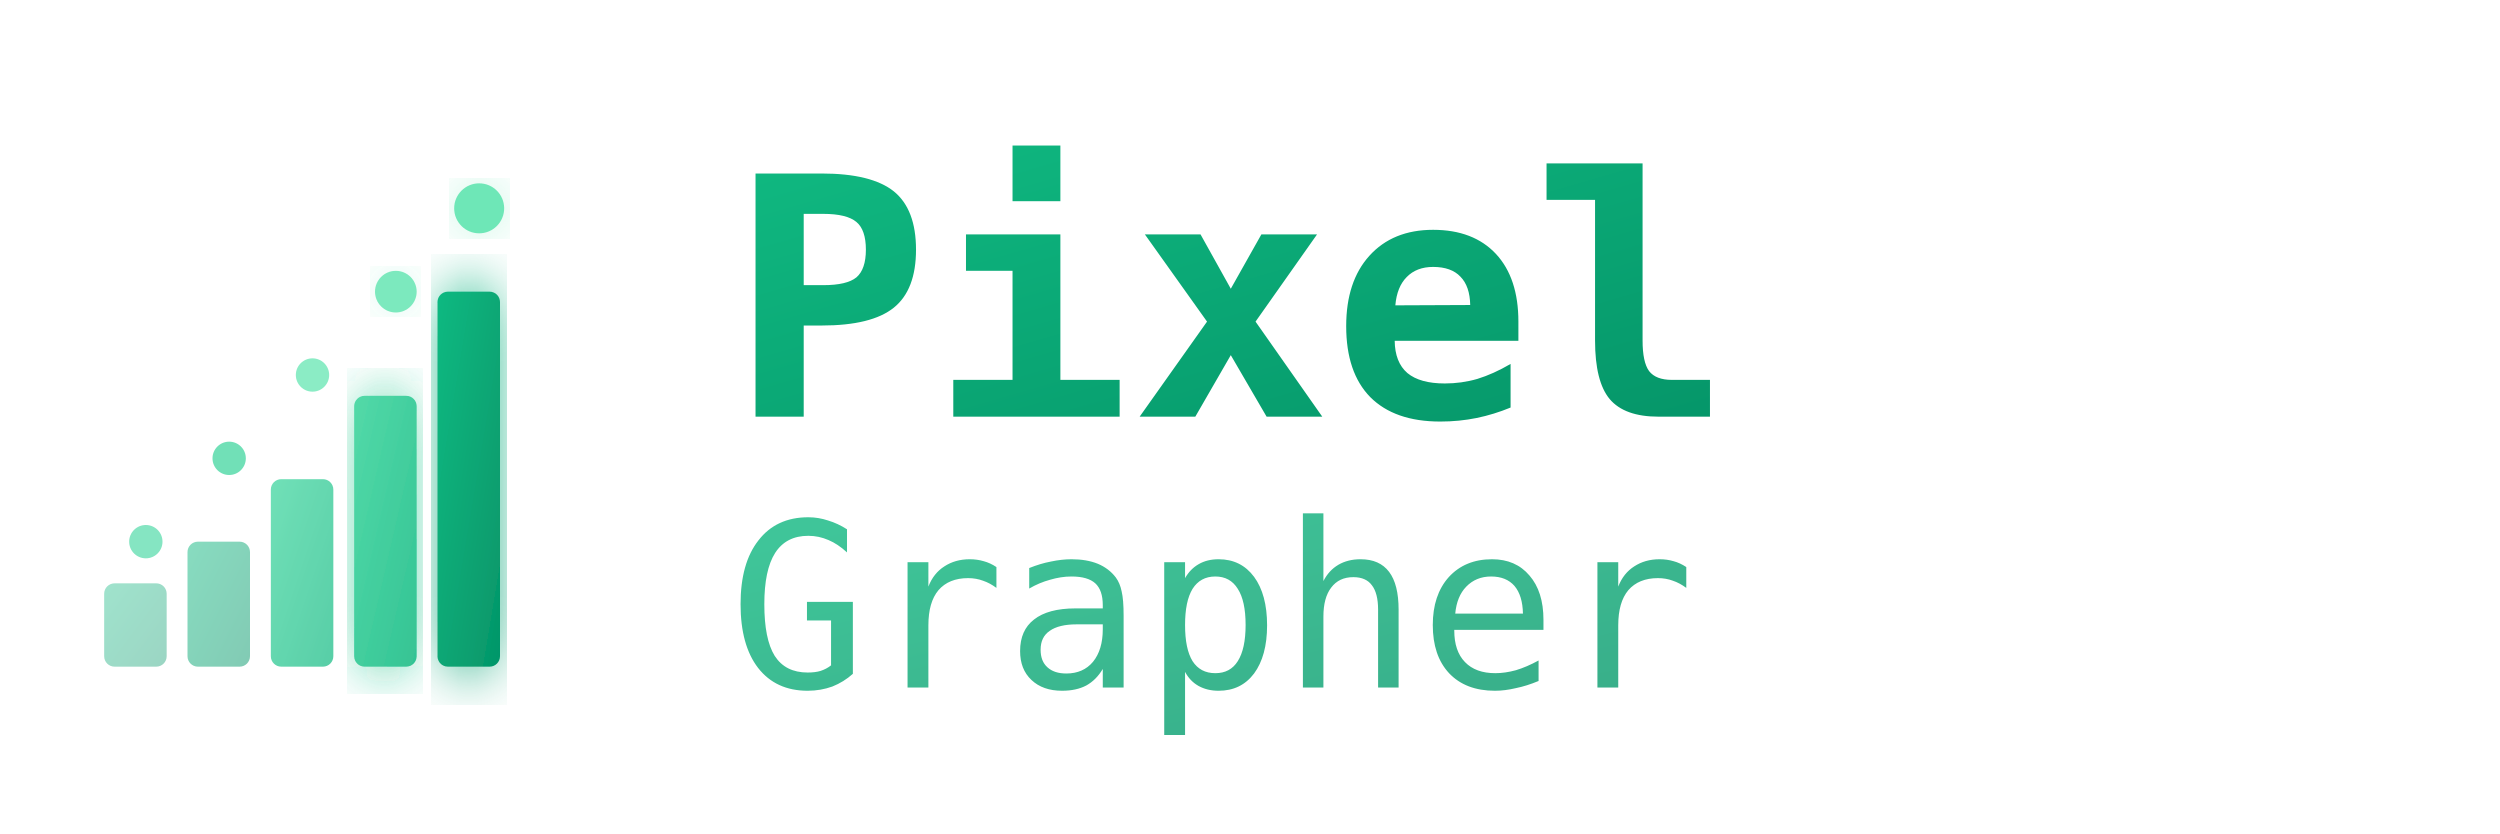
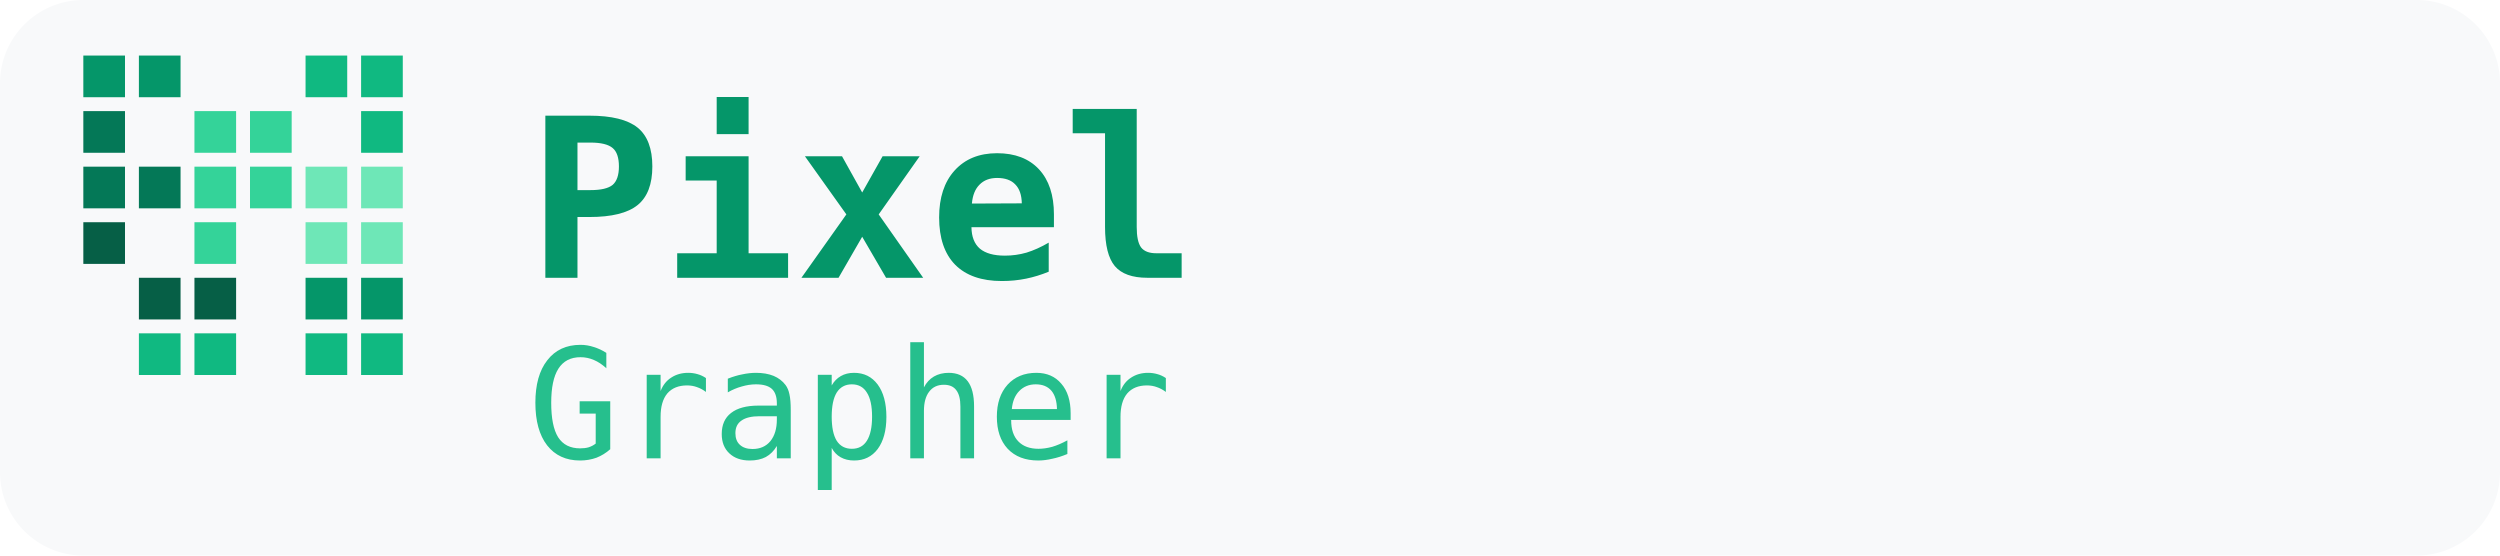
- <svg xmlns="http://www.w3.org/2000/svg" viewBox="0 0 120 40" fill="none">
-   <defs>
-     <linearGradient id="primary-logo" x1="0%" y1="0%" x2="100%" y2="100%">
-       <stop offset="0%" style="stop-color:#10b981;stop-opacity:1" />
-       <stop offset="100%" style="stop-color:#059669;stop-opacity:1" />
-     </linearGradient>
-     <linearGradient id="secondary-logo" x1="0%" y1="0%" x2="100%" y2="100%">
-       <stop offset="0%" style="stop-color:#34d399;stop-opacity:1" />
-       <stop offset="100%" style="stop-color:#10b981;stop-opacity:1" />
-     </linearGradient>
-     <filter id="glow-logo">
-       <feGaussianBlur stdDeviation="1.5" result="coloredBlur" />
-       <feMerge>
-         <feMergeNode in="coloredBlur" />
-         <feMergeNode in="SourceGraphic" />
-       </feMerge>
-     </filter>
-   </defs>
-   <g transform="translate(5, 8)">
-     <rect x="0" y="20" width="3" height="4" rx="0.5" fill="url(#primary-logo)" opacity="0.4" />
-     <rect x="4" y="18" width="3" height="6" rx="0.5" fill="url(#primary-logo)" opacity="0.5" />
-     <rect x="8" y="15" width="3" height="9" rx="0.5" fill="url(#secondary-logo)" opacity="0.7" />
-     <rect x="12" y="11" width="3" height="13" rx="0.5" fill="url(#secondary-logo)" opacity="0.85" filter="url(#glow-logo)" />
-     <rect x="16" y="6" width="3" height="18" rx="0.5" fill="url(#primary-logo)" opacity="1" filter="url(#glow-logo)" />
-     <circle cx="2" cy="18" r="0.8" fill="#34d399" opacity="0.6" />
-     <circle cx="6" cy="14" r="0.8" fill="#34d399" opacity="0.7" />
-     <circle cx="10" cy="10" r="0.8" fill="#6ee7b7" opacity="0.8" />
-     <circle cx="14" cy="6" r="1" fill="#6ee7b7" opacity="0.9" filter="url(#glow-logo)" />
-     <circle cx="18" cy="2" r="1.2" fill="#6ee7b7" opacity="1" filter="url(#glow-logo)" />
-   </g>
-   <g transform="translate(35, 0)">
-     <text x="0" y="20" font-family="'JetBrains Mono', monospace" font-size="16" font-weight="700" fill="url(#primary-logo)">
+ <svg xmlns="http://www.w3.org/2000/svg" viewBox="0 0 180 40" fill="none">
+   <rect width="180" height="40" fill="#f8f9fa" rx="6" />
+   <rect x="6" y="4" width="3" height="3" fill="#059669" />
+   <rect x="10" y="4" width="3" height="3" fill="#059669" />
+   <rect x="22" y="4" width="3" height="3" fill="#10b981" />
+   <rect x="26" y="4" width="3" height="3" fill="#10b981" />
+   <rect x="6" y="8" width="3" height="3" fill="#047857" />
+   <rect x="14" y="8" width="3" height="3" fill="#34d399" />
+   <rect x="18" y="8" width="3" height="3" fill="#34d399" />
+   <rect x="26" y="8" width="3" height="3" fill="#10b981" />
+   <rect x="6" y="12" width="3" height="3" fill="#047857" />
+   <rect x="10" y="12" width="3" height="3" fill="#047857" />
+   <rect x="14" y="12" width="3" height="3" fill="#34d399" />
+   <rect x="18" y="12" width="3" height="3" fill="#34d399" />
+   <rect x="22" y="12" width="3" height="3" fill="#6ee7b7" />
+   <rect x="26" y="12" width="3" height="3" fill="#6ee7b7" />
+   <rect x="6" y="16" width="3" height="3" fill="#065f46" />
+   <rect x="14" y="16" width="3" height="3" fill="#34d399" />
+   <rect x="22" y="16" width="3" height="3" fill="#6ee7b7" />
+   <rect x="26" y="16" width="3" height="3" fill="#6ee7b7" />
+   <rect x="10" y="20" width="3" height="3" fill="#065f46" />
+   <rect x="14" y="20" width="3" height="3" fill="#065f46" />
+   <rect x="22" y="20" width="3" height="3" fill="#059669" />
+   <rect x="26" y="20" width="3" height="3" fill="#059669" />
+   <rect x="10" y="24" width="3" height="3" fill="#10b981" />
+   <rect x="14" y="24" width="3" height="3" fill="#10b981" />
+   <rect x="22" y="24" width="3" height="3" fill="#10b981" />
+   <rect x="26" y="24" width="3" height="3" fill="#10b981" />
+   <g transform="translate(38, 0)">
+     <text x="0" y="20" font-family="'JetBrains Mono', monospace" font-size="16" font-weight="700" fill="#059669">
      Pixel
    </text>
-     <text x="0" y="33" font-family="'JetBrains Mono', monospace" font-size="11" font-weight="500" fill="url(#primary-logo)" opacity="0.8">
+     <text x="0" y="33" font-family="'JetBrains Mono', monospace" font-size="11" font-weight="500" fill="#10b981" opacity="0.9">
      Grapher
    </text>
  </g>
</svg>
